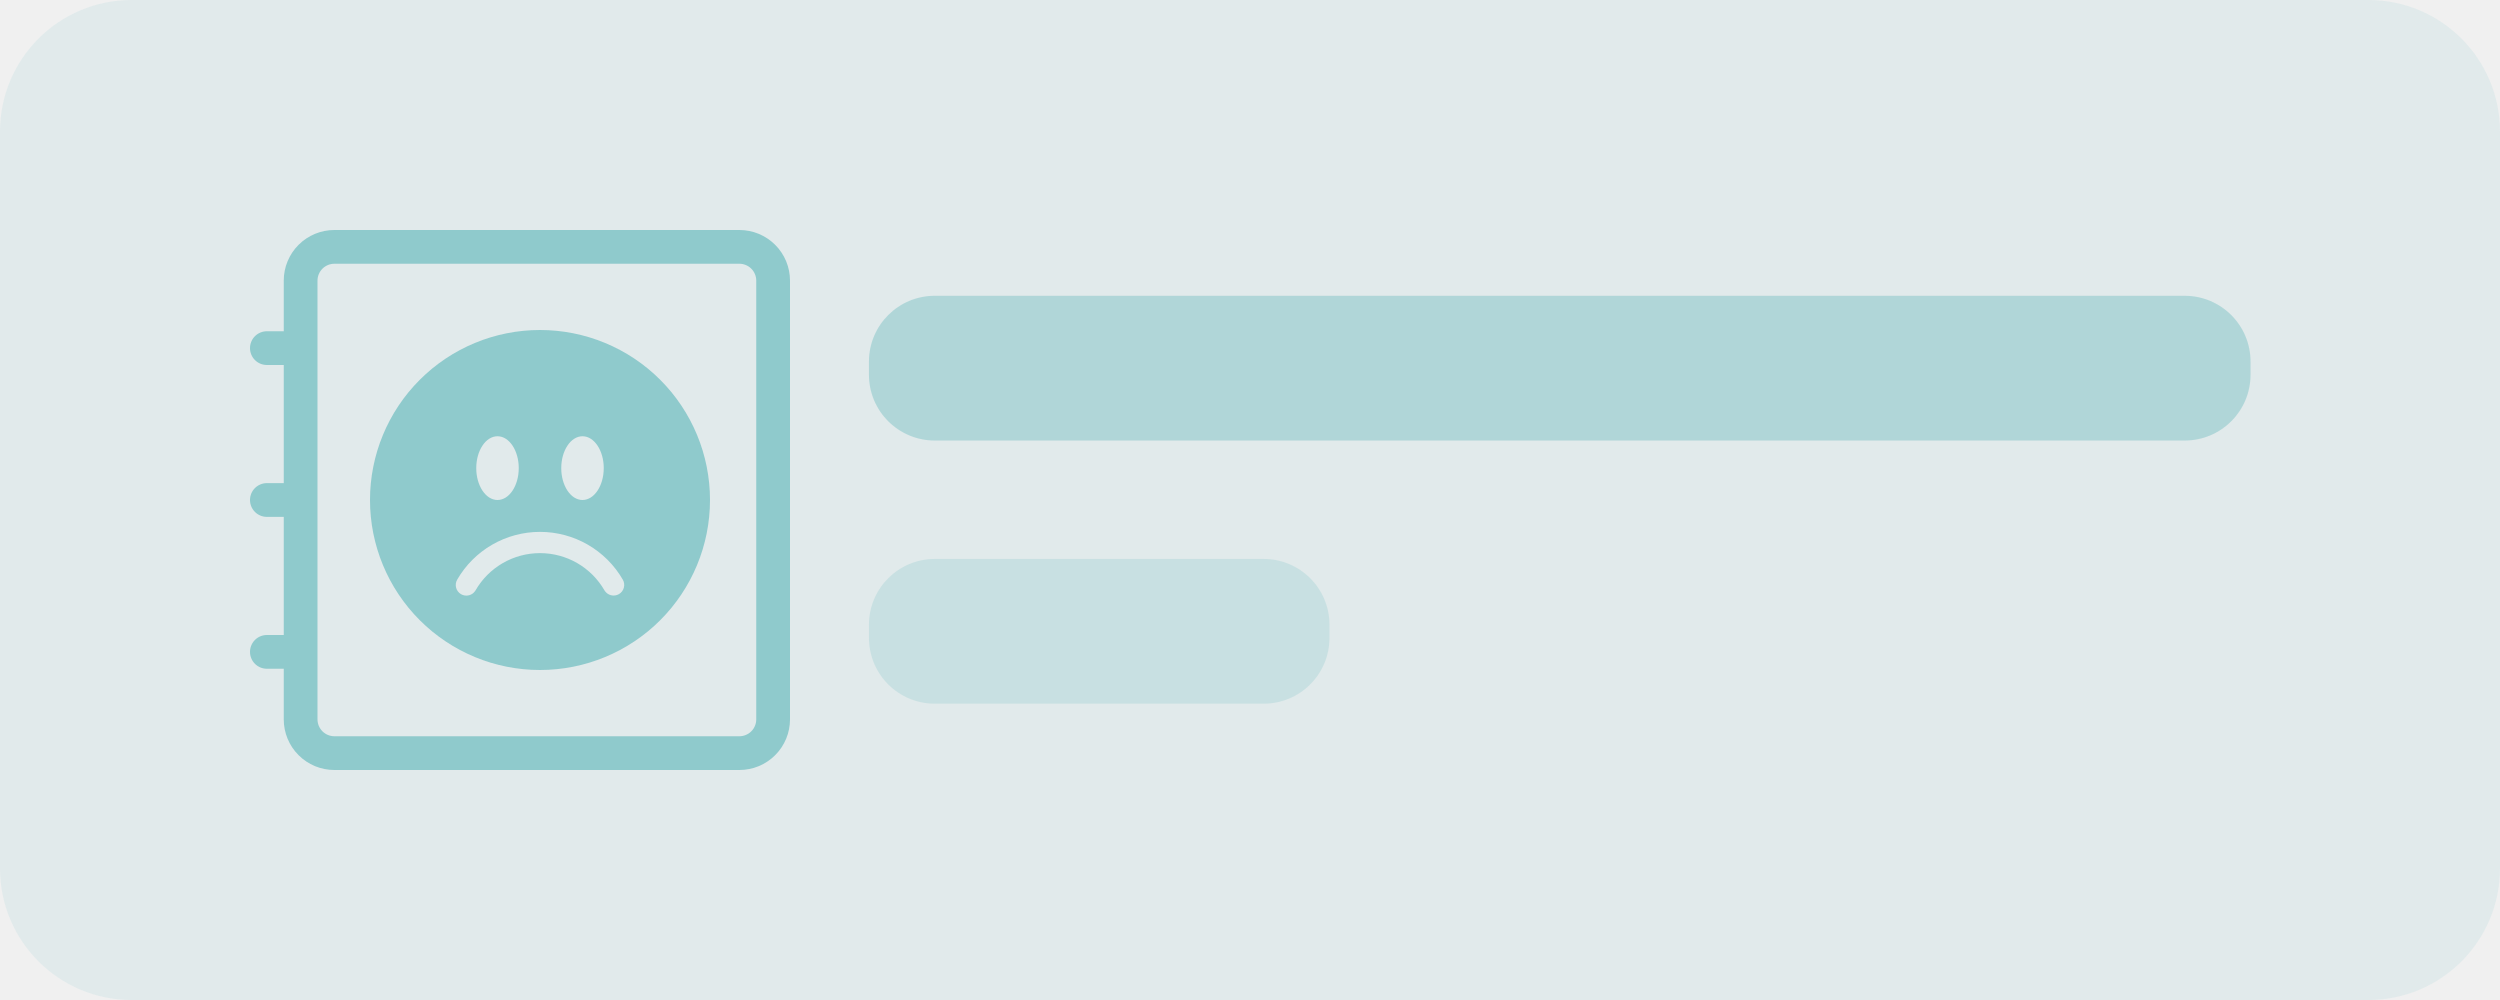
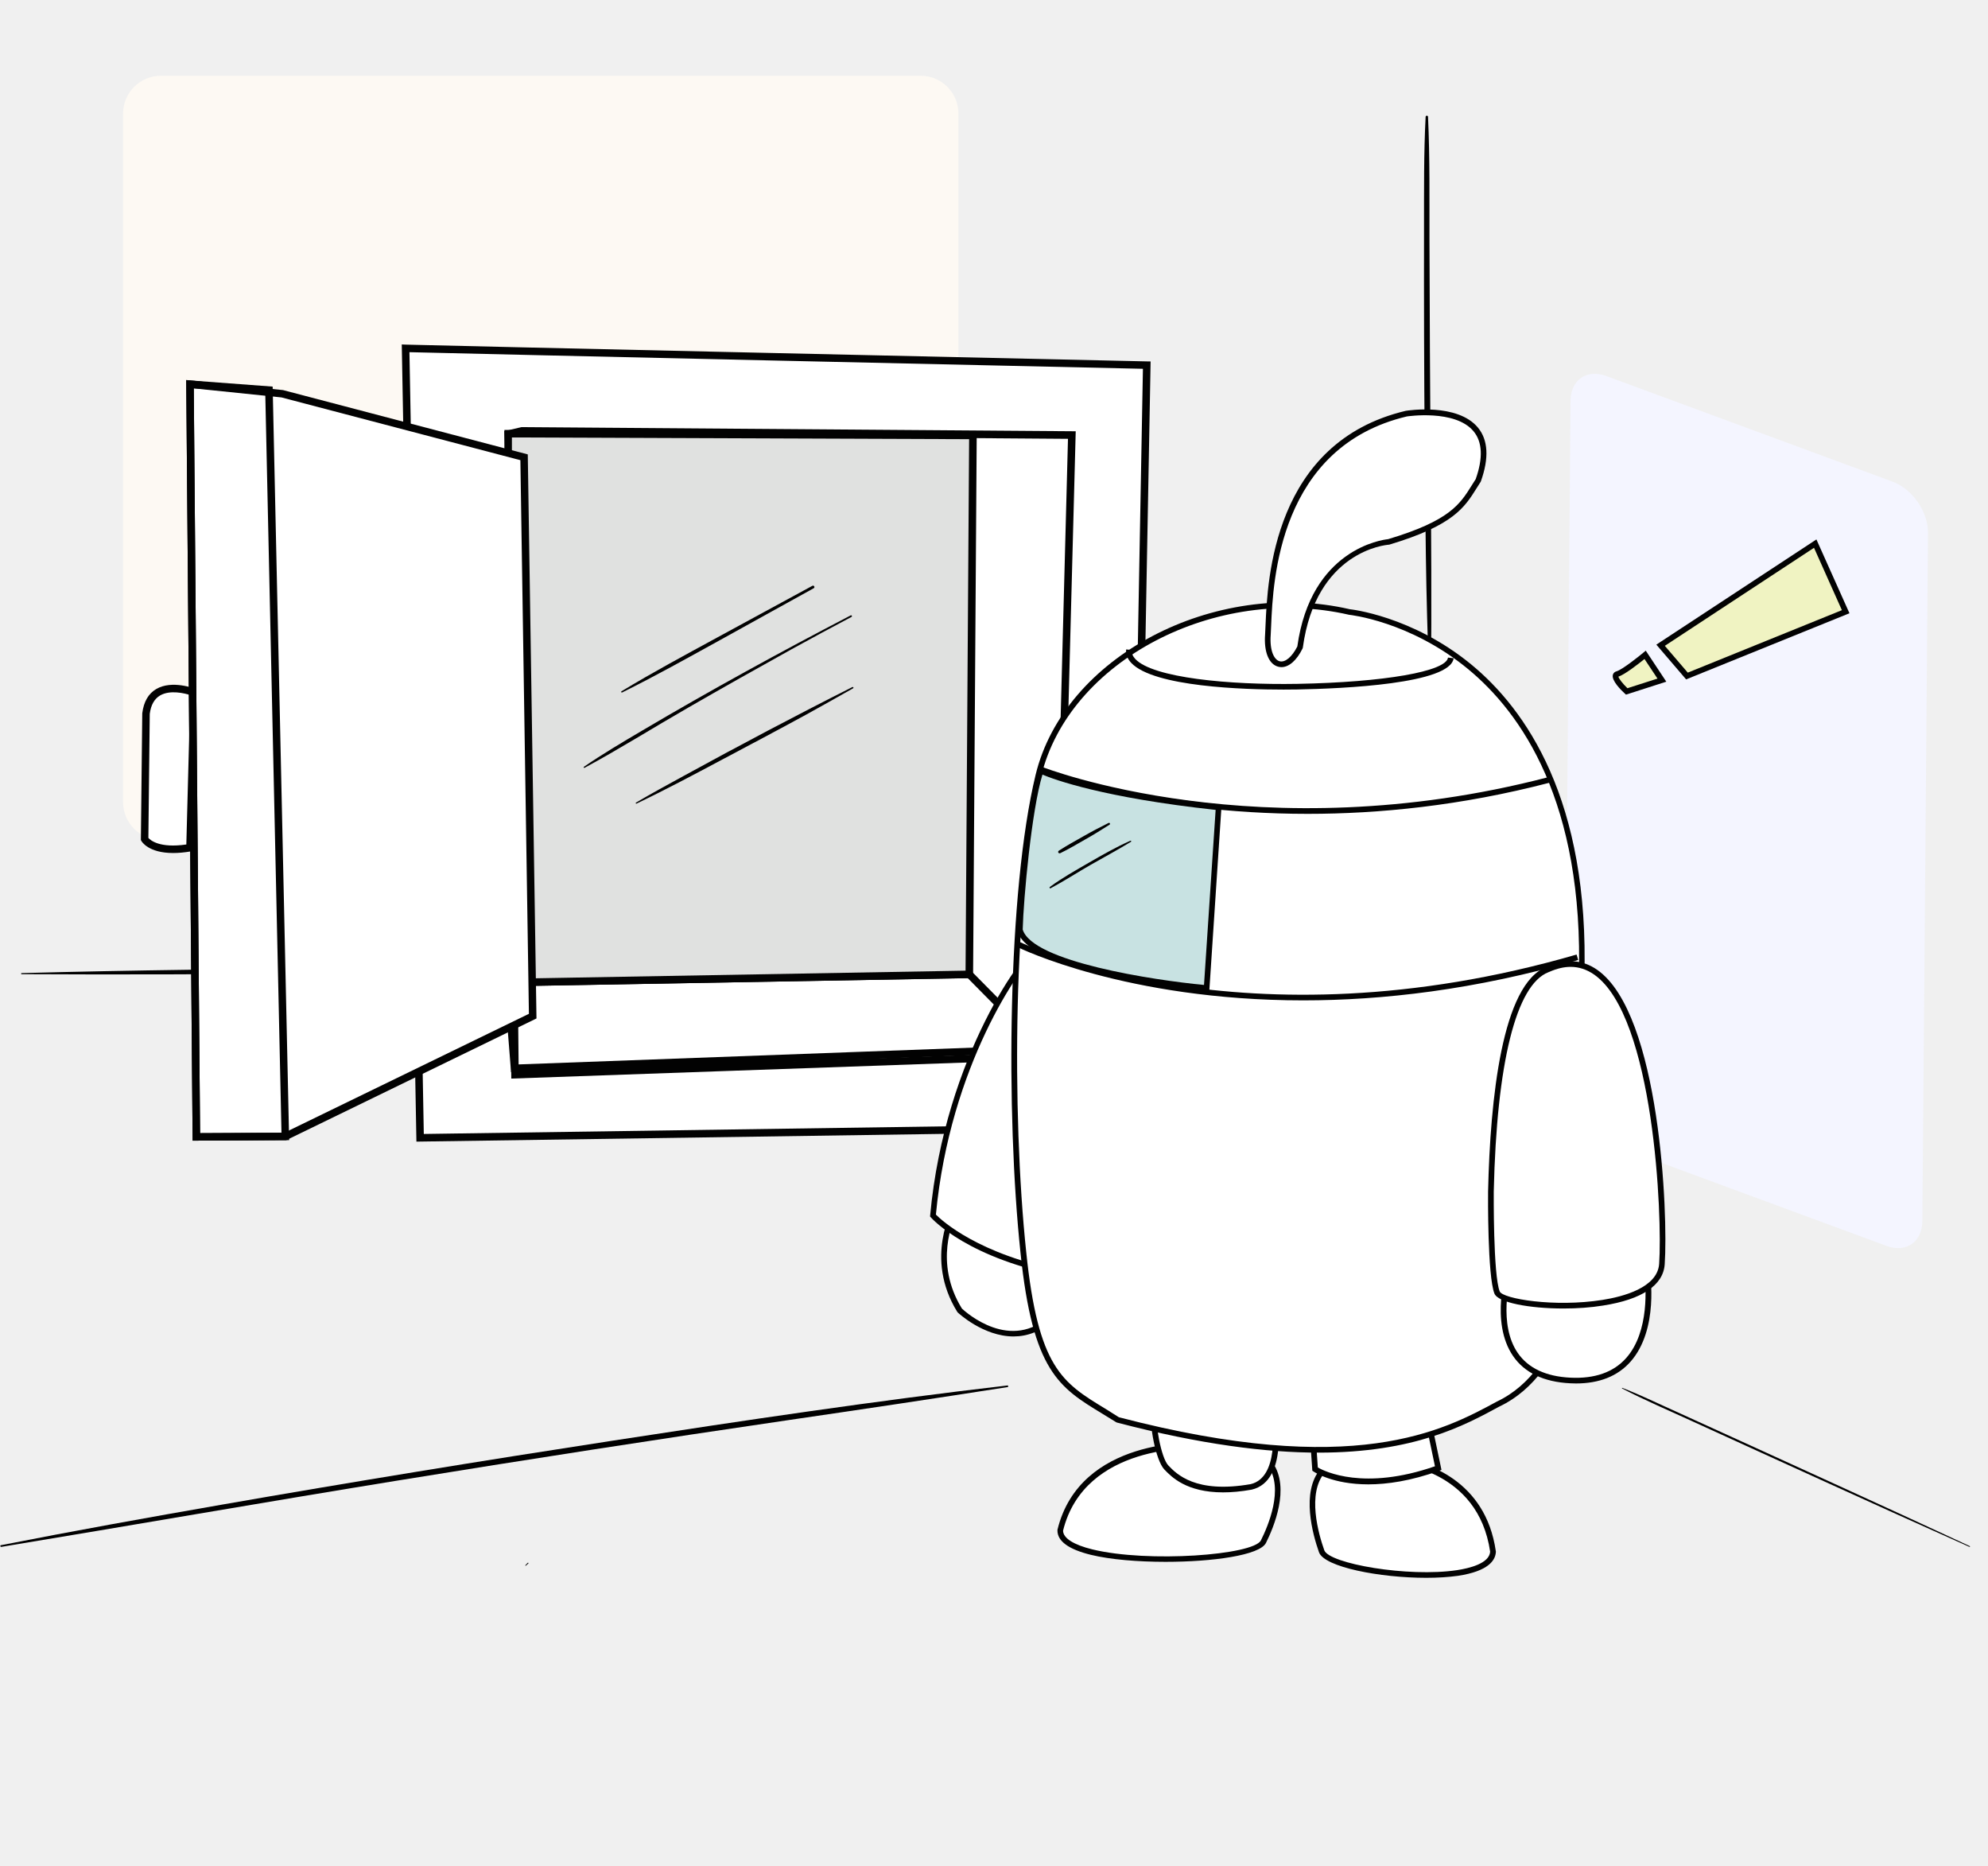
- <svg xmlns="http://www.w3.org/2000/svg" viewBox="0 0 250 100" fill="none">
-   <rect width="250" height="100" rx="13.158" fill="#3EAAAF" fill-opacity="0.08" />
-   <rect opacity="0.6" x="86.895" y="29.579" width="138.158" height="14.474" rx="6.579" fill="#3EAAAF" fill-opacity="0.5" />
-   <rect opacity="0.3" x="86.895" y="55.895" width="46.053" height="14.474" rx="6.579" fill="#3EAAAF" fill-opacity="0.5" />
-   <g clip-path="url(#clip0_2_20)">
-     <path d="M54 67C58.509 67 62.833 65.209 66.021 62.021C69.209 58.833 71 54.509 71 50C71 45.491 69.209 41.167 66.021 37.979C62.833 34.791 58.509 33 54 33C49.491 33 45.167 34.791 41.979 37.979C38.791 41.167 37 45.491 37 50C37 54.509 38.791 58.833 41.979 62.021C45.167 65.209 49.491 67 54 67V67ZM51.875 46.812C51.875 48.572 50.923 50 49.75 50C48.577 50 47.625 48.572 47.625 46.812C47.625 45.053 48.577 43.625 49.75 43.625C50.923 43.625 51.875 45.053 51.875 46.812ZM46.106 59.42C45.862 59.279 45.684 59.047 45.611 58.775C45.538 58.503 45.576 58.213 45.717 57.969C46.556 56.514 47.763 55.307 49.217 54.468C50.672 53.628 52.321 53.187 54 53.188C55.679 53.187 57.328 53.629 58.782 54.468C60.236 55.307 61.444 56.515 62.283 57.969C62.422 58.213 62.459 58.502 62.385 58.772C62.312 59.043 62.134 59.274 61.891 59.414C61.648 59.554 61.359 59.593 61.088 59.521C60.817 59.449 60.585 59.273 60.443 59.031C59.79 57.9 58.851 56.961 57.72 56.308C56.589 55.655 55.306 55.312 54 55.312C52.694 55.312 51.411 55.655 50.28 56.308C49.149 56.961 48.21 57.9 47.557 59.031C47.416 59.275 47.184 59.453 46.912 59.526C46.64 59.599 46.35 59.561 46.106 59.42ZM58.25 50C57.077 50 56.125 48.572 56.125 46.812C56.125 45.053 57.077 43.625 58.25 43.625C59.423 43.625 60.375 45.053 60.375 46.812C60.375 48.572 59.423 50 58.25 50Z" fill="#3EAAAF" fill-opacity="0.5" />
+ <svg xmlns="http://www.w3.org/2000/svg" viewBox="0 0 210 197" fill="none">
+   <g clip-path="url(#clip0_39_211)">
+     <rect width="40.249" height="80.702" rx="4" transform="matrix(0.938191 0.346117 -0.00820296 0.999966 165.932 38.3288)" fill="#F4F5FF" />
+     <rect x="13" y="8" width="88.244" height="80.702" rx="4" fill="#FDF9F3" />
+     <path d="M163.204 103.088C152.823 101.957 142.32 101.896 131.902 101.793C121.447 101.691 110.986 101.751 100.531 101.793C79.551 101.884 58.577 102.011 37.597 102.217C25.821 102.332 14.05 102.447 2.279 102.767C2.215 102.767 2.215 102.882 2.279 102.882C23.254 102.997 44.234 102.695 65.208 102.555C86.156 102.41 107.115 102.199 128.062 102.289C133.924 102.314 139.78 102.392 145.641 102.549C151.497 102.707 157.348 103.033 163.204 103.196C163.262 103.196 163.262 103.094 163.204 103.088Z" fill="#010101" />
+     <path d="M162.351 84.534C162.587 84.534 162.593 84.165 162.351 84.165C162.115 84.165 162.115 84.534 162.351 84.534Z" fill="black" />
+     <path d="M150.594 12.338C150.395 16.184 150.431 20.048 150.425 23.901C150.419 27.753 150.419 31.605 150.431 35.464C150.455 43.199 150.516 50.927 150.619 58.662C150.679 63.004 150.8 67.346 150.963 71.683C150.969 71.81 151.163 71.816 151.163 71.683C151.235 63.978 151.181 56.267 151.121 48.563C151.06 40.828 151.024 33.099 151 25.364C150.988 21.028 151.048 16.674 150.848 12.338C150.842 12.174 150.607 12.174 150.594 12.338Z" fill="black" />
+     <path d="M106.429 146.316C92.493 147.93 78.599 150.011 64.716 152.146C50.941 154.262 37.181 156.506 23.443 158.901C15.648 160.261 7.858 161.658 0.089 163.188C-0.009 163.207 0.032 163.382 0.131 163.364C14.009 161.072 27.877 158.653 41.761 156.397C55.614 154.147 69.482 151.994 83.366 149.962C91.067 148.838 98.764 147.688 106.45 146.485C106.528 146.473 106.512 146.31 106.429 146.316Z" fill="black" />
+     <path d="M171.351 146.635C173.673 147.839 176.084 148.874 178.464 149.96C180.858 151.054 183.254 152.145 185.647 153.236C188.03 154.322 190.416 155.408 192.799 156.491C195.184 157.575 197.57 158.658 199.956 159.736C202.344 160.817 204.74 161.878 207.13 162.953C207.431 163.089 207.732 163.225 208.036 163.361C208.084 163.384 208.13 163.31 208.079 163.286C205.691 162.185 203.31 161.066 200.919 159.97C198.539 158.878 196.158 157.787 193.775 156.699C191.382 155.605 188.989 154.514 186.593 153.42C184.2 152.329 181.804 151.238 179.408 150.147C178.217 149.604 177.022 149.064 175.831 148.521C174.655 147.985 173.481 147.435 172.289 146.94C171.986 146.815 171.682 146.692 171.376 146.571C171.34 146.553 171.315 146.615 171.351 146.635Z" fill="black" />
+     <path d="M20.505 73.128C20.505 73.128 15.952 71.308 15.425 75.335L15.28 88.616C15.28 88.616 16.145 90.2 20.076 89.529C20.167 85.64 20.505 73.128 20.505 73.128Z" fill="white" />
+     <path d="M18.292 90.085C15.662 90.085 14.96 88.864 14.93 88.803L14.881 88.713L15.027 75.329C15.184 74.096 15.68 73.249 16.508 72.765C18.177 71.785 20.554 72.717 20.657 72.759L20.911 72.862L20.905 73.14C20.905 73.14 20.572 85.653 20.475 89.535L20.469 89.862L20.149 89.916C19.435 90.037 18.824 90.085 18.292 90.085ZM15.674 88.489C15.891 88.737 16.859 89.596 19.683 89.184C19.78 85.362 20.052 75.251 20.1 73.406C19.496 73.213 17.96 72.832 16.907 73.448C16.309 73.799 15.94 74.452 15.819 75.384L15.674 88.489Z" fill="#020202" />
+     <path d="M42.845 36.788C43.897 36.836 121.137 38.56 121.137 38.56L119.649 119.059L44.375 120.16L42.845 36.788Z" fill="white" />
+     <path d="M43.988 120.565L42.44 36.377L42.863 36.395C43.903 36.443 120.375 38.149 121.149 38.167L121.542 38.173L121.536 38.566L120.042 119.446L43.988 120.565ZM43.25 37.193L44.768 119.755L119.262 118.666L120.732 38.947C114.376 38.808 49.189 37.35 43.25 37.193Z" fill="#020202" />
+     <path d="M54.009 113.907L53.331 46.906L53.271 45.533L55.073 45.109H55.122L113.632 45.545L111.884 111.863L54.009 113.907ZM54.093 46.162L54.124 46.888L54.789 113.09L111.11 111.107L112.815 46.343L55.158 45.914L54.093 46.162Z" fill="#020202" />
+     <path d="M53.985 113.235L53.205 103.378L102.553 102.501L111.074 111.125L53.985 113.235ZM54.063 104.152L54.717 112.413L109.241 110.399L102.226 103.299L54.063 104.152Z" fill="#020202" />
+     <path d="M53.634 103.765L102.396 102.9L102.777 45.992L53.683 45.799L53.634 103.765Z" fill="#E0E1E0" />
+     <path d="M53.235 104.17L53.283 45.406L103.176 45.599L102.789 103.293L53.235 104.17ZM54.075 46.198L54.027 103.36L101.996 102.507L102.371 46.38L54.075 46.198Z" fill="#020202" />
+     <path d="M29.806 41.584L55.364 48.297L56.277 107.315L30.145 120.021L20.747 120.069L20.076 40.58L29.806 41.584Z" fill="white" />
+     <path d="M20.348 120.462L19.671 40.132L29.903 41.197L55.751 47.988L56.67 107.557L30.23 120.414L20.348 120.462ZM20.469 41.015L21.134 119.67L30.048 119.622L55.871 107.067L54.97 48.599L29.734 41.971L20.469 41.015Z" fill="#020202" />
+     <path d="M20.348 120.462L19.671 40.145L28.802 40.828L30.544 120.408L20.348 120.462ZM20.469 41.003L21.134 119.67L29.734 119.628L28.022 41.572L20.469 41.003Z" fill="#020202" />
+     <path d="M111.999 161.616C111.926 165.734 132.27 165.196 133.462 162.807C134.653 160.425 138.415 151.462 126.453 152.654C126.453 152.66 114.345 151.97 111.999 161.616Z" fill="white" />
+     <path d="M123.12 164.942C120.193 164.942 117.272 164.7 115.24 164.204C112.876 163.624 111.684 162.753 111.702 161.61L111.708 161.543C114.091 151.765 126.344 152.351 126.471 152.357C130.492 151.952 133.201 152.678 134.465 154.516C136.286 157.159 134.556 161.289 133.728 162.946C133.074 164.253 128.091 164.942 123.12 164.942ZM112.295 161.652C112.307 162.438 113.402 163.14 115.379 163.624C121.288 165.069 132.421 164.223 133.195 162.674C133.976 161.114 135.614 157.232 133.976 154.855C132.845 153.21 130.323 152.575 126.483 152.956C126.313 152.95 114.581 152.4 112.295 161.652Z" fill="#020202" />
+     <path d="M157.707 163.86C157.525 167.978 140.471 166.242 139.606 163.823C138.736 161.368 136.099 152.224 146.108 154.105C146.071 154.069 156.298 154.069 157.707 163.86Z" fill="white" />
+     <path d="M150.655 166.629C145.781 166.629 139.89 165.505 139.328 163.926C138.681 162.094 137.399 157.57 139.491 155.127C140.749 153.657 142.999 153.216 146.168 153.809V153.815C146.44 153.784 146.966 153.809 147.994 153.978C150.643 154.425 156.926 156.276 158.009 163.817L158.015 163.848V163.878C157.978 164.767 157.253 165.928 154.011 166.418C153.013 166.557 151.864 166.629 150.655 166.629ZM143.658 154.147C141.965 154.147 140.719 154.601 139.939 155.514C138.052 157.715 139.273 161.985 139.89 163.721C140.398 165.13 148.726 166.599 153.915 165.819C155.191 165.626 157.325 165.118 157.41 163.872C156.14 155.181 147.643 154.456 146.319 154.401L146.301 154.444L146.053 154.395C145.176 154.232 144.378 154.147 143.658 154.147Z" fill="#020202" />
+     <path d="M121.935 149.225C121.681 150.198 122.334 154.069 123.199 154.97C124.07 155.871 126.162 158.078 132.162 157.026C135.808 156.161 134.581 149.327 134.581 149.327L123.846 148.711C123.852 148.717 122.189 148.287 121.935 149.225Z" fill="white" />
+     <path d="M129.198 157.606C125.316 157.606 123.743 155.968 122.993 155.187C122.056 154.208 121.367 150.234 121.645 149.152C121.905 148.184 123.199 148.245 123.925 148.432L134.835 149.049L134.877 149.279C134.931 149.569 136.111 156.397 132.228 157.316C131.085 157.522 130.081 157.606 129.198 157.606ZM122.225 149.303C121.996 150.204 122.637 153.954 123.417 154.764C124.282 155.665 126.289 157.752 132.113 156.736C135.07 156.034 134.496 150.791 134.327 149.618L123.834 149.019C123.761 149.001 122.395 148.68 122.225 149.303Z" fill="#020202" />
+     <path d="M138.488 148.862L138.923 155.151C138.923 155.151 143.259 158.151 151.931 155.042L150.268 147.132L138.488 148.862Z" fill="white" />
+     <path d="M144.541 156.76C140.785 156.76 138.868 155.478 138.747 155.399L138.626 155.314L138.167 148.608L150.498 146.793L152.269 155.236L152.021 155.326C149.016 156.403 146.518 156.76 144.541 156.76ZM139.207 154.976C139.938 155.399 144.099 157.449 151.58 154.849L150.032 147.465L138.802 149.116L139.207 154.976Z" fill="#020202" />
+     <path d="M100.938 127.653C100.938 127.653 97.903 132.781 101.374 138.387C101.374 138.387 106.72 143.516 111.31 138.962L110.875 127.979L100.938 127.653Z" fill="white" />
+     <path d="M107.064 141.139C103.865 141.139 101.204 138.641 101.168 138.605L101.12 138.545C97.594 132.854 100.654 127.556 100.684 127.502L100.775 127.35L111.165 127.689L111.612 139.083L111.521 139.173C110.052 140.631 108.504 141.139 107.064 141.139ZM101.61 138.194C102.057 138.611 106.823 142.862 111.007 138.841L110.59 128.27L101.114 127.961C100.666 128.838 98.634 133.362 101.61 138.194Z" fill="#020202" />
+     <path d="M109.683 100.227C109.465 99.326 100.182 110.671 98.555 128.373C98.555 128.373 102.347 132.672 112.537 134.553C112.537 134.553 114.309 119.198 109.683 100.227Z" fill="white" />
+     <path d="M112.797 134.904L112.482 134.843C102.31 132.969 98.488 128.747 98.331 128.566L98.246 128.469L98.258 128.342C99.813 111.409 108.461 99.955 109.598 99.876C109.773 99.864 109.936 99.979 109.979 100.155C114.563 118.956 112.857 134.432 112.839 134.589L112.797 134.904ZM98.863 128.27C99.474 128.887 103.363 132.491 112.271 134.202C112.482 131.916 113.571 117.68 109.465 100.608C107.868 101.957 100.357 112.467 98.863 128.27Z" fill="#020202" />
+     <path d="M108.092 132.243C106.647 118.545 106.611 94.663 109.683 81.909C112.755 69.191 128.727 61.456 142.527 64.637C142.527 64.637 168.145 67.093 167.062 103.299C168.689 122.343 166.554 133.906 166.554 133.906C166.554 133.906 165.798 144.713 158.245 148.287C152.028 151.65 142.418 156.312 118.065 149.95C112.573 146.479 109.507 145.898 108.092 132.243Z" fill="white" />
+     <path d="M139.316 153.409C133.807 153.409 126.876 152.557 117.992 150.234L117.908 150.198C117.406 149.884 116.928 149.587 116.462 149.309C111.866 146.515 109.09 144.828 107.796 132.273C106.248 117.626 106.423 94.18 109.393 81.837C112.404 69.372 128.225 61.033 142.594 64.341C142.618 64.341 149.125 65.018 155.39 70.153C161.16 74.888 167.921 84.479 167.359 103.299C168.967 122.131 166.869 133.833 166.851 133.948C166.844 134.027 165.998 144.937 158.372 148.547C154.695 150.549 149.397 153.409 139.316 153.409ZM118.192 149.672C143.065 156.161 152.482 151.069 158.112 148.021C165.435 144.55 166.258 133.991 166.27 133.882C166.294 133.731 168.381 122.101 166.778 103.323C167.334 84.709 160.694 75.269 155.028 70.618C148.901 65.593 142.576 64.933 142.515 64.927C128.406 61.68 112.924 69.808 109.985 81.969C107.028 94.252 106.859 117.608 108.401 132.201C109.665 144.465 112.193 146.001 116.789 148.789C117.23 149.073 117.702 149.364 118.192 149.672Z" fill="#020202" />
+     <path d="M138.137 85.949C121.113 85.949 109.985 81.601 109.822 81.534L110.046 80.978C110.275 81.068 133.117 89.989 163.518 82.084L163.669 82.665C154.308 85.102 145.648 85.949 138.137 85.949Z" fill="#020202" />
+     <path d="M109.937 81.401C109.937 81.401 114.854 83.784 128.727 85.265L127.463 104.346C127.463 104.346 108.963 102.682 107.736 98.201C107.808 94.917 108.746 84.872 109.937 81.401Z" fill="#C8E2E2" />
+     <path d="M127.741 104.672L127.438 104.642C126.676 104.575 108.715 102.906 107.445 98.28L107.433 98.237V98.195C107.505 94.887 108.443 84.818 109.652 81.304L109.761 80.984L110.064 81.129C110.112 81.153 115.113 83.512 128.757 84.969L129.041 84.999L127.741 104.672ZM108.032 98.165C109.066 101.582 121.905 103.517 127.184 104.019L128.412 85.531C116.589 84.249 111.388 82.338 110.118 81.806C108.981 85.501 108.11 94.93 108.032 98.165Z" fill="#020202" />
+     <path d="M137.665 105.646C118.96 105.646 107.651 100.106 107.487 100.022L107.753 99.489C107.983 99.604 131.309 111.022 166.542 100.808L166.711 101.382C155.789 104.551 145.992 105.646 137.665 105.646Z" fill="#020202" />
+     <path d="M133.934 67.02C134.188 63.549 133.643 47.22 148.569 43.676C148.569 43.676 159.267 41.977 156.159 50.722C154.641 53.032 154.066 55.022 146.694 57.223C146.694 57.223 138.778 57.767 137.332 68.35C135.881 71.283 133.68 70.491 133.934 67.02Z" fill="white" />
+     <path d="M135.367 70.455C135.246 70.455 135.131 70.437 135.01 70.406C134.03 70.14 133.498 68.834 133.637 67.002C133.655 66.736 133.673 66.391 133.685 65.98C133.891 61.214 134.514 46.706 148.496 43.386C148.738 43.344 153.951 42.551 156.116 45.152C157.198 46.458 157.307 48.363 156.436 50.818L156.406 50.885C156.255 51.115 156.116 51.339 155.977 51.562C154.713 53.582 153.522 55.493 146.772 57.513L146.706 57.525C146.391 57.549 139.013 58.19 137.622 68.399L137.592 68.49C136.975 69.747 136.159 70.455 135.367 70.455ZM134.23 67.044C134.103 68.762 134.611 69.681 135.167 69.832C135.754 69.989 136.479 69.378 137.042 68.272C138.469 57.985 146.035 56.999 146.633 56.939C153.141 54.991 154.217 53.256 155.469 51.254C155.602 51.036 155.741 50.818 155.886 50.595C156.672 48.369 156.594 46.67 155.656 45.545C153.709 43.205 148.659 43.973 148.611 43.979C135.089 47.19 134.478 61.353 134.278 66.01C134.266 66.421 134.248 66.772 134.23 67.044Z" fill="#020202" />
+     <path d="M173.968 134.263C173.968 134.263 175.994 146.298 165.87 145.79C155.753 145.282 159.514 133.827 159.514 133.827L173.968 134.263Z" fill="white" />
+     <path d="M166.482 146.104C166.276 146.104 166.07 146.098 165.859 146.086C163.077 145.947 161.051 144.979 159.835 143.213C157.35 139.597 159.152 133.973 159.231 133.737L159.303 133.525L174.222 133.973L174.265 134.214C174.307 134.468 175.263 140.401 172.227 143.818C170.872 145.336 168.943 146.104 166.482 146.104ZM159.732 134.136C159.436 135.188 158.269 139.881 160.325 142.881C161.426 144.483 163.301 145.366 165.883 145.493C168.453 145.62 170.437 144.925 171.773 143.425C174.289 140.601 173.847 135.696 173.702 134.559L159.732 134.136Z" fill="#020202" />
+     <path d="M163.561 102.362C162.805 102.688 157.997 103.735 157.489 125.851C157.489 125.851 157.416 134.704 158.136 136.513C158.862 138.321 175.154 139.258 175.553 133.513C175.958 127.798 174.761 97.409 163.561 102.362Z" fill="white" />
+     <path d="M165.157 138.188C161.565 138.188 158.245 137.565 157.864 136.615C157.126 134.777 157.186 126.207 157.192 125.839C157.416 116.017 158.668 103.934 163.355 102.114L163.439 102.078C165.393 101.213 167.171 101.334 168.737 102.434C175.371 107.091 176.218 128.252 175.849 133.519C175.698 135.726 173.454 137.232 169.36 137.873C168.03 138.091 166.572 138.188 165.157 138.188ZM165.913 102.108C165.211 102.108 164.468 102.283 163.681 102.628L163.573 102.67C160.156 103.995 158.099 112.225 157.791 125.845C157.791 125.929 157.725 134.656 158.42 136.386C158.728 137.154 164.171 138.085 169.275 137.281C171.434 136.942 175.087 135.992 175.262 133.477C175.613 128.481 174.736 107.369 168.398 102.924C167.618 102.386 166.796 102.108 165.913 102.108Z" fill="#020202" />
+     <path d="M135.596 72.826C131.49 72.826 121.856 72.547 119.486 69.995C119.087 69.566 118.911 69.094 118.96 68.586L119.552 68.641C119.522 68.979 119.643 69.288 119.921 69.59C121.778 71.586 129.845 72.348 137.03 72.221C146.222 72.052 152.778 70.909 152.959 69.445L153.552 69.517C153.207 72.227 141.886 72.723 137.036 72.814C136.721 72.814 136.225 72.826 135.596 72.826Z" fill="#020202" />
+     <path d="M175.414 68.139L191.748 57.404L194.965 64.595L178.202 71.386L175.414 68.139Z" fill="#F0F3C2" />
+     <path d="M178.111 71.749L174.966 68.078L191.875 56.969L195.365 64.764L178.111 71.749ZM175.861 68.205L178.286 71.035L194.566 64.438L191.621 57.852L175.861 68.205Z" fill="#020202" />
+     <path d="M173.787 69.149L175.559 71.822L171.839 73.013C171.839 73.013 170.068 71.386 170.866 71.168C171.652 70.921 173.787 69.149 173.787 69.149Z" fill="#F0F3C2" />
+     <path d="M171.761 73.358L171.634 73.243C171.204 72.85 170.231 71.876 170.37 71.283C170.394 71.168 170.485 70.969 170.781 70.89C171.374 70.703 173.013 69.409 173.593 68.925L173.847 68.713L176.018 71.991L171.761 73.358ZM170.957 71.459C170.999 71.671 171.422 72.209 171.912 72.68L175.087 71.664L173.714 69.596C173.109 70.086 171.646 71.235 170.957 71.459Z" fill="#020202" />
+     <path d="M55.738 165.051C55.696 165.093 55.653 165.135 55.617 165.178C55.599 165.202 55.575 165.22 55.557 165.238C55.545 165.25 55.533 165.262 55.527 165.268C55.515 165.28 55.503 165.292 55.497 165.31C55.478 165.334 55.515 165.371 55.539 165.352C55.551 165.34 55.563 165.334 55.581 165.322C55.593 165.31 55.605 165.298 55.611 165.292C55.635 165.268 55.653 165.25 55.677 165.232C55.72 165.19 55.762 165.147 55.81 165.111C55.828 165.093 55.828 165.063 55.81 165.045C55.786 165.033 55.756 165.027 55.738 165.051Z" fill="#010101" />
+     <path d="M85.813 61.867C82.444 63.706 79.058 65.526 75.689 67.365C72.32 69.203 68.934 71.011 65.65 73.007C65.571 73.055 65.638 73.17 65.723 73.128C69.164 71.428 72.52 69.548 75.882 67.697C79.245 65.841 82.595 63.972 85.958 62.121C86.121 62.025 85.976 61.777 85.813 61.867Z" fill="#010101" />
+     <path d="M89.865 64.988C82.403 68.871 75.031 72.904 67.785 77.186C65.723 78.401 63.661 79.623 61.684 80.978C61.617 81.026 61.677 81.123 61.75 81.087C65.445 79.091 69.013 76.847 72.654 74.755C76.294 72.656 79.959 70.594 83.636 68.556C85.735 67.401 87.839 66.264 89.956 65.145C90.053 65.091 89.962 64.939 89.865 64.988Z" fill="#010101" />
+     <path d="M90.04 72.559C84.041 75.577 78.096 78.722 72.206 81.951C70.525 82.871 68.838 83.784 67.18 84.763C67.114 84.806 67.174 84.903 67.241 84.866C70.271 83.421 73.246 81.836 76.21 80.258C79.179 78.68 82.148 77.113 85.093 75.505C86.775 74.585 88.444 73.63 90.113 72.692C90.204 72.644 90.131 72.517 90.04 72.559Z" fill="#010101" />
+     <path d="M111.999 90.103C112.9 89.668 113.765 89.148 114.636 88.652C115.513 88.162 116.36 87.63 117.206 87.092C117.321 87.019 117.218 86.856 117.103 86.91C116.202 87.358 115.319 87.817 114.442 88.319C113.572 88.815 112.689 89.293 111.854 89.837C111.685 89.946 111.824 90.182 111.999 90.103Z" fill="#010101" />
+     <path d="M110.983 93.805C112.422 93.043 113.795 92.141 115.216 91.331C116.631 90.521 118.077 89.747 119.467 88.9C119.54 88.858 119.48 88.761 119.401 88.791C117.913 89.45 116.474 90.267 115.065 91.083C113.656 91.9 112.204 92.704 110.898 93.671C110.825 93.726 110.892 93.853 110.983 93.805Z" fill="#010101" />
  </g>
-   <path d="M28.375 28.062C28.375 26.72 28.908 25.432 29.858 24.483C30.807 23.533 32.095 23 33.438 23H73.938C75.28 23 76.568 23.533 77.517 24.483C78.467 25.432 79 26.72 79 28.062V71.938C79 73.28 78.467 74.568 77.517 75.517C76.568 76.467 75.28 77 73.938 77H33.438C32.095 77 30.807 76.467 29.858 75.517C28.908 74.568 28.375 73.28 28.375 71.938V66.875H26.688C26.24 66.875 25.811 66.697 25.494 66.381C25.178 66.064 25 65.635 25 65.188C25 64.74 25.178 64.311 25.494 63.994C25.811 63.678 26.24 63.5 26.688 63.5H28.375V51.688H26.688C26.24 51.688 25.811 51.51 25.494 51.193C25.178 50.877 25 50.448 25 50C25 49.552 25.178 49.123 25.494 48.807C25.811 48.49 26.24 48.312 26.688 48.312H28.375V36.5H26.688C26.24 36.5 25.811 36.322 25.494 36.006C25.178 35.689 25 35.26 25 34.812C25 34.365 25.178 33.936 25.494 33.619C25.811 33.303 26.24 33.125 26.688 33.125H28.375V28.062ZM33.438 26.375C32.99 26.375 32.561 26.553 32.244 26.869C31.928 27.186 31.75 27.615 31.75 28.062V71.938C31.75 72.385 31.928 72.814 32.244 73.131C32.561 73.447 32.99 73.625 33.438 73.625H73.938C74.385 73.625 74.814 73.447 75.131 73.131C75.447 72.814 75.625 72.385 75.625 71.938V28.062C75.625 27.615 75.447 27.186 75.131 26.869C74.814 26.553 74.385 26.375 73.938 26.375H33.438Z" fill="#3EAAAF" fill-opacity="0.5" />
  <defs>
-     <clipPath id="clip0_2_20">
-       <rect width="34" height="34" fill="white" transform="translate(37 33)" />
+     <clipPath id="clip0_39_211">
+       <rect width="210" height="197" fill="white" />
    </clipPath>
  </defs>
</svg>
